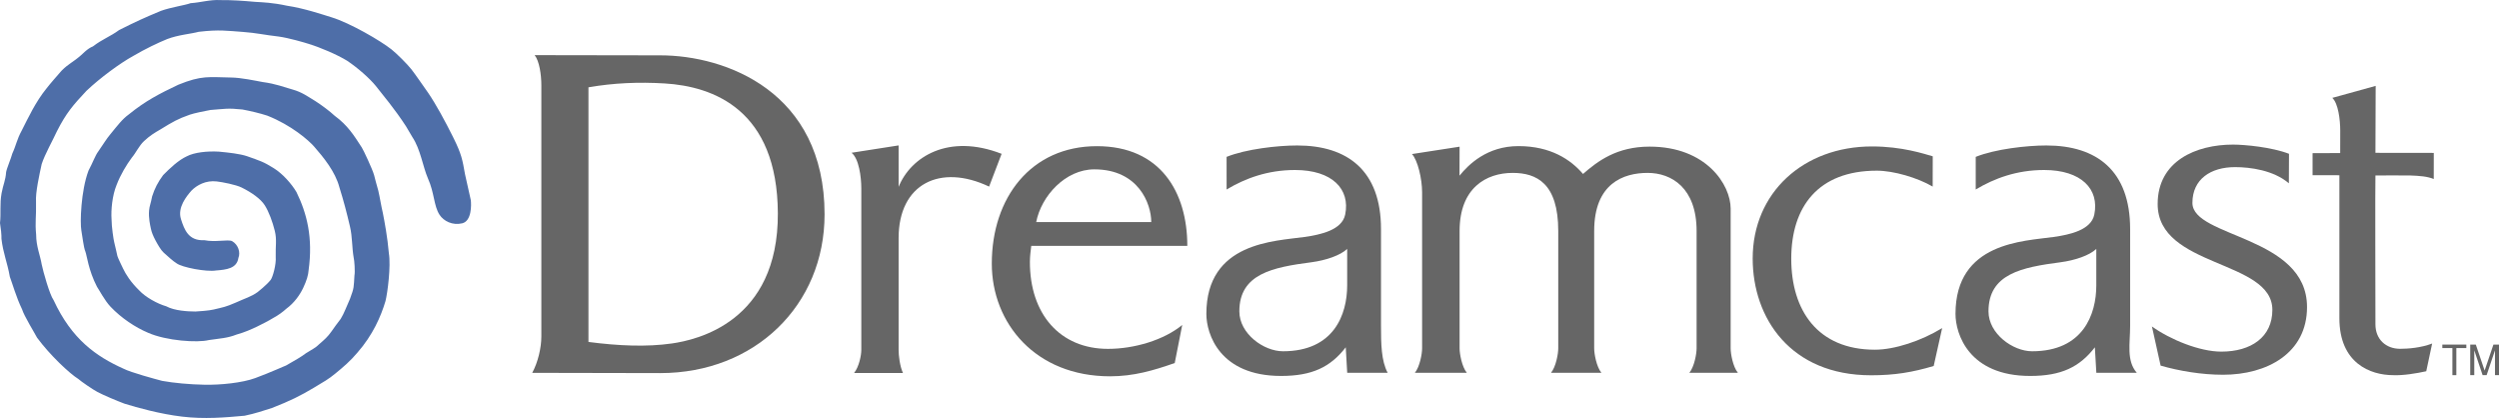
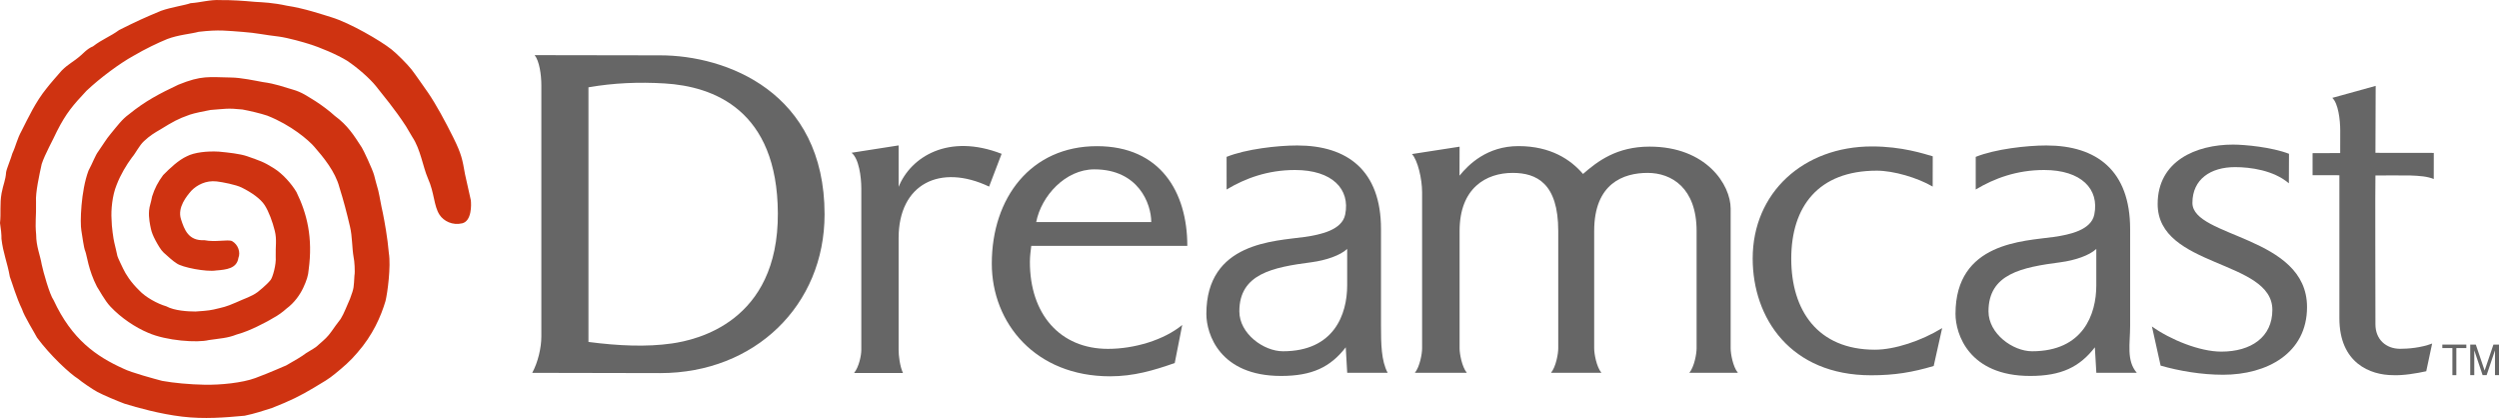
- <svg xmlns="http://www.w3.org/2000/svg" version="1.2" id="Layer_1" x="0px" y="0px" width="566.93px" height="94.787px" viewBox="0 0 566.93 94.787" xml:space="preserve">
-   <defs id="defs29" />
-   <g id="g22">
-     <polygon fill="#666666" points="556.359,78.931 554.074,78.931 554.074,78.142 559.518,78.142 559.518,78.931 557.252,78.931    557.252,85.077 556.359,85.077  " id="polygon2" />
-     <polygon fill="#666666" points="563.211,85.077 561.318,79.442 561.318,85.077 560.404,85.077 560.404,78.142 561.668,78.142    563.668,84.038 565.666,78.142 566.93,78.142 566.93,85.077 566.02,85.077 566.02,79.442 564.125,85.077  " id="polygon4" />
-     <path fill="#666666" d="M122.813,19.344c0-2.409-0.458-5.529-1.522-6.841c6.973,0,22.039,0.046,28.497,0.046   c14.859,0,37.277,8.247,37.277,36.052c0,20.635-15.826,36.008-37.277,36.008c-4.705,0-22.67-0.058-29.044-0.058   c1.306-2.411,2.069-5.685,2.069-8.269V19.344L122.813,19.344z M133.5,77.543c6.858,0.892,13.189,1.165,18.917,0.347   c5.542-0.793,24.165-4.805,24.049-29.529c-0.109-23.431-14.581-28.788-25.731-29.443c-5.819-0.343-11.436-0.123-17.236,0.881   L133.5,77.543L133.5,77.543z" id="path6" />
-     <path fill="#666666" d="M193.187,34.642l10.676-1.667c0,2.186,0,8.596,0,9.4c2.738-6.767,11.259-12.205,23.366-7.493l-2.838,7.433   c-11.082-5.26-20.528-0.646-20.528,11.661V79.37c0,1.209,0.264,3.648,0.985,5.213h-11.089c1.12-1.381,1.64-4.004,1.64-5.213V42.74   C195.396,40.083,194.854,35.97,193.187,34.642L193.187,34.642z" id="path8" />
-     <path fill="#666666" d="M530.719,39.738c0,0.693,0,30.229,0,32.434c0,10.183,7.019,12.905,12.219,12.905   c2.197,0.107,5.313-0.406,7.488-0.889l1.338-6.285c-2.535,0.97-5.481,1.197-7.25,1.197c-3.26,0-5.617-2.164-5.617-5.549   c0-3.037-0.077-32.809,0-33.761h-0.034c0.432,0,7.196-0.024,7.879,0c2.217,0.078,3.92,0.213,5.387,0.803l0.008-5.919   c0,0-12.985-0.017-13.239-0.017l0.053-15.181l-9.838,2.719c1.356,1.269,1.797,4.982,1.797,7.431c0,0-0.008,4.536-0.008,5.083   c-0.441,0-5.438,0.025-6.265,0.025v5.001C525.51,39.735,530.719,39.738,530.719,39.738L530.719,39.738z" id="path10" />
-     <path fill="#666666" d="M488.193,74.036c4.229,3.021,10.866,5.703,15.733,5.703c6.752,0,11.588-3.285,11.588-9.469   c0-11.414-26.022-9.522-26.022-24.004c0-9.792,8.756-13.476,17.1-13.476c2.683,0,8.806,0.582,12.697,2.088l-0.031,6.688   c-3.459-2.955-8.735-3.669-12.213-3.669c-5.521,0-9.668,2.74-9.668,8.112c0,7.887,26.002,7.43,26.002,23.621   c0,10.471-9.07,15.354-19.055,15.354c-4.865,0-9.939-0.862-14.16-2.071L488.193,74.036L488.193,74.036z" id="path12" />
-     <path fill="#666666" d="M331.107,39.839c0-0.592,0.021-5.895,0.021-6.574l-10.809,1.671c1.303,1.365,2.303,5.623,2.303,8.667   v35.414c0,1.209-0.519,4.143-1.641,5.521h11.784c-1.118-1.381-1.637-4.313-1.637-5.521V52.372c0-9.75,6.031-13.164,12.035-13.164   c5.434,0,10.344,2.352,10.344,13.164v26.646c0,1.209-0.52,4.142-1.637,5.521h11.428c-1.123-1.381-1.637-4.313-1.637-5.521V52.372   c0-10.811,6.678-13.164,12.123-13.164c5.43,0,11.111,3.411,11.111,13.164v26.646c0,1.209-0.515,4.142-1.642,5.521h11.008   c-1.127-1.381-1.639-4.313-1.639-5.521V47.312c0-5.404-5.516-14.063-18.391-14.063c-7.492,0-11.818,3.333-15.103,6.2   c-2.793-3.26-7.34-6.317-14.647-6.317C337.365,33.129,333.162,37.302,331.107,39.839L331.107,39.839z" id="path14" />
-     <path fill="#666666" d="M305.621,56.453c-1.543,1.453-4.773,2.579-8.107,3.019c-8.762,1.147-16.352,2.604-16.352,11.137   c0,5.063,5.52,9.048,9.891,9.048c11.578,0,14.57-8.353,14.57-14.935v-8.269H305.621L305.621,56.453z M278.269,35.57   c4.419-1.771,11.549-2.583,16.021-2.583c11.42,0,19.008,5.705,19.008,18.95v21.972c0,4.069,0.062,7.924,1.512,10.631h-9.178   l-0.332-5.78c-3.473,4.487-7.627,6.495-14.676,6.495c-13.91,0-16.946-9.503-16.946-14.069c0-16.297,15.512-16.485,22.249-17.447   c3.728-0.526,8.521-1.58,9.244-5.074c1.188-5.78-2.942-10.114-11.385-10.114c-6.197,0-11.273,1.885-15.514,4.422L278.269,35.57   L278.269,35.57z M475.572,56.453c-1.541,1.453-4.773,2.579-8.109,3.019c-8.76,1.147-16.348,2.604-16.348,11.137   c0,5.063,5.516,9.048,9.887,9.048c11.576,0,14.57-8.353,14.57-14.935V56.453L475.572,56.453z M448.223,35.57   c4.418-1.771,11.556-2.583,16.023-2.583c11.414,0,19.002,5.705,19.002,18.95v21.972c0,4.069-0.887,7.841,1.508,10.631h-9.176   l-0.334-5.78c-3.478,4.487-7.625,6.495-14.674,6.495c-13.902,0-16.943-9.503-16.943-14.069c0-16.297,15.512-16.485,22.246-17.447   c3.729-0.526,8.527-1.58,9.242-5.074c1.19-5.78-2.941-10.114-11.385-10.114c-6.195,0-11.271,1.885-15.513,4.422v-7.4L448.223,35.57   L448.223,35.57z" id="path16" />
-     <path fill="#666666" d="M438.451,42.308c-3.443-2.012-8.879-3.605-12.67-3.605c-13.312,0-19.412,8.185-19.412,19.976   c0,11.68,5.965,20.625,18.983,20.625c4.462,0,10.535-2.006,15.25-4.902l-1.918,8.593c-4.799,1.428-8.842,2.108-14.194,2.108   c-18.295,0-26.871-12.977-26.871-26.479c0-14.921,11.504-25.417,27.072-25.417c6.805,0,11.771,1.668,13.776,2.238L438.451,42.308   L438.451,42.308z" id="path18" />
-     <path fill="#666666" d="M233.646,59.304c0.008-1.234,0.172-2.41,0.31-3.55h35.401c0-12.169-6.087-22.608-20.505-22.608   c-14.965,0-23.85,11.703-23.85,26.63c0,13.498,9.891,25.56,26.832,25.56c5.356,0,9.834-1.319,14.669-3.012l1.701-8.63   c-4.135,3.404-10.817,5.418-16.849,5.418C240.514,79.112,233.599,71.263,233.646,59.304L233.646,59.304z M235.077,50.356   c1.149-5.92,6.628-11.952,13.184-11.952c10.018,0,12.917,7.817,12.917,11.952C261.176,50.356,235.077,50.375,235.077,50.356   L235.077,50.356z" id="path20" />
+ <svg xmlns="http://www.w3.org/2000/svg" version="1.2" baseProfile="tiny" id="Layer_1" x="0px" y="0px" width="566.93px" height="94.787px" viewBox="0 0 566.93 94.787" xml:space="preserve">
+   <g>
+     <polygon fill="#666666" points="556.359,78.931 554.074,78.931 554.074,78.142 559.518,78.142 559.518,78.931 557.252,78.931    557.252,85.077 556.359,85.077  " />
+     <polygon fill="#666666" points="563.211,85.077 561.318,79.442 561.318,85.077 560.404,85.077 560.404,78.142 561.668,78.142    563.668,84.038 565.666,78.142 566.93,78.142 566.93,85.077 566.02,85.077 566.02,79.442 564.125,85.077  " />
+     <path fill="#666666" d="M122.813,19.344c0-2.409-0.458-5.529-1.522-6.841c6.973,0,22.039,0.046,28.497,0.046   c14.859,0,37.277,8.247,37.277,36.052c0,20.635-15.826,36.008-37.277,36.008c-4.705,0-22.67-0.058-29.044-0.058   c1.306-2.411,2.069-5.685,2.069-8.269V19.344L122.813,19.344z M133.5,77.543c6.858,0.892,13.189,1.165,18.917,0.347   c5.542-0.793,24.165-4.805,24.049-29.529c-0.109-23.431-14.581-28.788-25.731-29.443c-5.819-0.343-11.436-0.123-17.236,0.881   L133.5,77.543L133.5,77.543z" />
+     <path fill="#666666" d="M193.187,34.642l10.676-1.667c0,2.186,0,8.596,0,9.4c2.738-6.767,11.259-12.205,23.366-7.493l-2.838,7.433   c-11.082-5.26-20.528-0.646-20.528,11.661V79.37c0,1.209,0.264,3.648,0.985,5.213h-11.089c1.12-1.381,1.64-4.004,1.64-5.213V42.74   C195.396,40.083,194.854,35.97,193.187,34.642L193.187,34.642z" />
+     <path fill="#666666" d="M530.719,39.738c0,0.693,0,30.229,0,32.434c0,10.183,7.019,12.905,12.219,12.905   c2.197,0.107,5.313-0.406,7.488-0.889l1.338-6.285c-2.535,0.97-5.481,1.197-7.25,1.197c-3.26,0-5.617-2.164-5.617-5.549   c0-3.037-0.077-32.809,0-33.761h-0.034c0.432,0,7.196-0.024,7.879,0c2.217,0.078,3.92,0.213,5.387,0.803l0.008-5.919   c0,0-12.985-0.017-13.239-0.017l0.053-15.181l-9.838,2.719c1.356,1.269,1.797,4.982,1.797,7.431c0,0-0.008,4.536-0.008,5.083   c-0.441,0-5.438,0.025-6.265,0.025v5.001C525.51,39.735,530.719,39.738,530.719,39.738L530.719,39.738z" />
+     <path fill="#666666" d="M488.193,74.036c4.229,3.021,10.866,5.703,15.733,5.703c6.752,0,11.588-3.285,11.588-9.469   c0-11.414-26.022-9.522-26.022-24.004c0-9.792,8.756-13.476,17.1-13.476c2.683,0,8.806,0.582,12.697,2.088l-0.031,6.688   c-3.459-2.955-8.735-3.669-12.213-3.669c-5.521,0-9.668,2.74-9.668,8.112c0,7.887,26.002,7.43,26.002,23.621   c0,10.471-9.07,15.354-19.055,15.354c-4.865,0-9.939-0.862-14.16-2.071L488.193,74.036L488.193,74.036z" />
+     <path fill="#666666" d="M331.107,39.839c0-0.592,0.021-5.895,0.021-6.574l-10.809,1.671c1.303,1.365,2.303,5.623,2.303,8.667   v35.414c0,1.209-0.519,4.143-1.641,5.521h11.784c-1.118-1.381-1.637-4.313-1.637-5.521V52.372c0-9.75,6.031-13.164,12.035-13.164   c5.434,0,10.344,2.352,10.344,13.164v26.646c0,1.209-0.52,4.142-1.637,5.521h11.428c-1.123-1.381-1.637-4.313-1.637-5.521V52.372   c0-10.811,6.678-13.164,12.123-13.164c5.43,0,11.111,3.411,11.111,13.164v26.646c0,1.209-0.515,4.142-1.642,5.521h11.008   c-1.127-1.381-1.639-4.313-1.639-5.521V47.312c0-5.404-5.516-14.063-18.391-14.063c-7.492,0-11.818,3.333-15.103,6.2   c-2.793-3.26-7.34-6.317-14.647-6.317C337.365,33.129,333.162,37.302,331.107,39.839L331.107,39.839z" />
+     <path fill="#666666" d="M305.621,56.453c-1.543,1.453-4.773,2.579-8.107,3.019c-8.762,1.147-16.352,2.604-16.352,11.137   c0,5.063,5.52,9.048,9.891,9.048c11.578,0,14.57-8.353,14.57-14.935v-8.269H305.621L305.621,56.453z M278.269,35.57   c4.419-1.771,11.549-2.583,16.021-2.583c11.42,0,19.008,5.705,19.008,18.95v21.972c0,4.069,0.062,7.924,1.512,10.631h-9.178   l-0.332-5.78c-3.473,4.487-7.627,6.495-14.676,6.495c-13.91,0-16.946-9.503-16.946-14.069c0-16.297,15.512-16.485,22.249-17.447   c3.728-0.526,8.521-1.58,9.244-5.074c1.188-5.78-2.942-10.114-11.385-10.114c-6.197,0-11.273,1.885-15.514,4.422L278.269,35.57   L278.269,35.57z M475.572,56.453c-1.541,1.453-4.773,2.579-8.109,3.019c-8.76,1.147-16.348,2.604-16.348,11.137   c0,5.063,5.516,9.048,9.887,9.048c11.576,0,14.57-8.353,14.57-14.935V56.453L475.572,56.453z M448.223,35.57   c4.418-1.771,11.556-2.583,16.023-2.583c11.414,0,19.002,5.705,19.002,18.95v21.972c0,4.069-0.887,7.841,1.508,10.631h-9.176   l-0.334-5.78c-3.478,4.487-7.625,6.495-14.674,6.495c-13.902,0-16.943-9.503-16.943-14.069c0-16.297,15.512-16.485,22.246-17.447   c3.729-0.526,8.527-1.58,9.242-5.074c1.19-5.78-2.941-10.114-11.385-10.114c-6.195,0-11.271,1.885-15.513,4.422v-7.4L448.223,35.57   L448.223,35.57z" />
+     <path fill="#666666" d="M438.451,42.308c-3.443-2.012-8.879-3.605-12.67-3.605c-13.312,0-19.412,8.185-19.412,19.976   c0,11.68,5.965,20.625,18.983,20.625c4.462,0,10.535-2.006,15.25-4.902l-1.918,8.593c-4.799,1.428-8.842,2.108-14.194,2.108   c-18.295,0-26.871-12.977-26.871-26.479c0-14.921,11.504-25.417,27.072-25.417c6.805,0,11.771,1.668,13.776,2.238L438.451,42.308   L438.451,42.308z" />
+     <path fill="#666666" d="M233.646,59.304c0.008-1.234,0.172-2.41,0.31-3.55h35.401c0-12.169-6.087-22.608-20.505-22.608   c-14.965,0-23.85,11.703-23.85,26.63c0,13.498,9.891,25.56,26.832,25.56c5.356,0,9.834-1.319,14.669-3.012l1.701-8.63   c-4.135,3.404-10.817,5.418-16.849,5.418C240.514,79.112,233.599,71.263,233.646,59.304L233.646,59.304z M235.077,50.356   c1.149-5.92,6.628-11.952,13.184-11.952c10.018,0,12.917,7.817,12.917,11.952C261.176,50.356,235.077,50.375,235.077,50.356   L235.077,50.356z" />
  </g>
-   <path fill="#CF3311" d="M65.058,1.288c3.969,0.596,8.026,1.984,10.141,2.63C79.46,5.22,86.376,9.269,88.82,11.209  c1.157,0.918,3.585,3.323,4.528,4.533c0.917,1.179,2.667,3.733,3.783,5.308c1.781,2.597,3.874,6.466,5.648,10.025  c1.984,3.978,2.12,5.13,2.721,8.455l1.311,5.862c0.123,1.014,0.227,4.731-1.957,5.251c-2.181,0.521-4.199-0.483-5.15-1.955  c-1.316-2.036-1.133-4.926-2.623-8.234c-1.161-2.674-1.666-6.561-3.521-9.355l-1.453-2.458c-2.573-3.96-5.253-7.103-6.851-9.153  c-1.411-1.723-4.04-4.064-6.531-5.729c-2.306-1.398-6.032-2.993-8.719-3.813c-0.856-0.279-4.524-1.357-6.8-1.66  c-3.093-0.347-5.126-0.836-8.063-1.043c-3.63-0.256-5.367-0.578-10.074-0.028c-1.783,0.484-4.605,0.676-7.147,1.647  c-2.053,0.837-4.906,2.189-7.703,3.832c-3.012,1.651-7.578,5.026-10.609,7.907c-3.054,3.263-4.582,5.014-6.687,9.15  c-0.931,2.046-2.736,5.213-3.464,7.447c-0.497,2.269-1.443,6.5-1.286,8.556c0.073,3.681-0.25,4.44,0.027,7.45  c0.01,2.71,0.899,4.588,1.27,6.806c0.315,1.53,1.787,6.828,2.694,8.062c4.129,8.9,9.675,12.755,15.856,15.537  c1.742,0.888,7.191,2.346,8.767,2.763c2.69,0.485,6.227,0.81,9.633,0.875c3.583,0.069,8.522-0.414,11.517-1.519  c3.244-1.193,6.997-2.891,6.953-2.84c1.504-0.832,3.802-2.187,4.516-2.781c1.383-0.885,2.217-1.228,3.034-2.08  c1.184-1.033,1.898-1.629,2.794-2.91c0.497-0.721,1.292-1.827,2.059-2.805c0.83-1.36,1.307-2.793,2.116-4.564  c0.968-2.623,0.818-2.496,1.003-5.277c0.175-0.807-0.02-3.519-0.164-3.979c-0.437-2.502-0.283-4.709-0.856-7.139  c-0.771-3.287-1.417-5.747-2.402-8.899c-0.929-3.549-3.656-6.838-5.702-9.188c-1.268-1.457-5.201-4.895-10.658-7.043  c-1.538-0.517-4.05-1.103-5.647-1.395c-3.41-0.356-3.965-0.127-7.229,0.111c-1.124,0.196-3.731,0.729-4.692,1.066  c-2.804,0.985-3.835,1.611-6.702,3.366c-1.334,0.775-2.34,1.368-3.705,2.646c-1.089,1.008-1.868,2.72-2.748,3.725  c-1.209,1.644-2.554,3.836-3.456,6.201c-0.978,2.353-1.293,5.664-1.143,7.795c0,1.621,0.441,4.598,0.616,5.246  c0.176,0.65,0.616,2.67,0.71,3.076c0.097,0.405,1.145,2.541,1.292,2.853c0.593,1.261,1.726,3.069,3.633,4.919  c1.411,1.54,4.133,3.05,6.174,3.635c1.828,1.006,4.912,1.174,6.62,1.178c0.839-0.053,2.984-0.184,4.103-0.451  c2.271-0.545,2.688-0.56,5.028-1.575c2.1-0.974,3.523-1.325,4.986-2.403c0,0,2.007-1.572,2.919-2.724  c0.481-0.604,1.306-3.5,1.161-5.293c-0.069-2.453,0.289-3.845-0.214-5.863c-0.5-2.019-1.354-4.358-2.281-5.8  c-0.939-1.46-2.956-2.882-5.251-4.017c-1.288-0.636-4.333-1.224-5.627-1.376c-2.453-0.292-4.506,0.823-5.753,2.097  c-1.082,1.236-3.22,3.803-2.369,6.457c0.771,2.4,1.703,4.959,5.304,4.77c2.473,0.516,5.33-0.229,6.283,0.207  c1.413,0.803,1.955,2.573,1.443,3.811c-0.359,2.383-2.643,2.668-5.076,2.852c-2.18,0.365-7.715-0.702-8.93-1.613  c-0.816-0.484-2.067-1.647-2.946-2.435c-0.633-0.568-1.346-1.828-1.837-2.734c-0.598-1.114-0.903-1.933-1.057-2.657  c-0.185-0.86-0.562-2.506-0.419-4.149c0.099-1.108,0.394-1.582,0.688-3.203c0.589-1.84,1.32-3.239,2.498-4.834  c1.532-1.556,3.479-3.408,5.38-4.269c1.676-0.886,4.613-1.211,7.268-1.056c2.156,0.206,4.702,0.469,6.389,1.033  c2.884,1.03,3.708,1.236,6.077,2.73c1.999,1.237,4.012,3.516,5.136,5.402c2.39,4.89,3.76,10.328,2.764,17.653  c-0.081,1.236-0.466,2.443-1.237,4.084c-0.714,1.511-1.96,3.35-3.838,4.732c-0.754,0.699-1.946,1.561-2.915,2.063  c-1.375,0.834-2.299,1.269-3.733,1.989c-1.26,0.594-2.73,1.27-4.646,1.802c-2.076,0.821-3.67,0.854-6.281,1.243  c-2.568,0.646-9.602,0.187-13.792-1.662c-2.857-1.203-6.064-3.321-8.505-5.904c-1.354-1.422-2.681-3.996-3.069-4.523  c-1.94-3.729-2.319-7.233-2.631-7.973c-0.422-1-0.631-3.244-0.916-4.779c-0.319-1.724-0.122-8.941,1.617-13.573  c0.981-1.845,1.555-3.49,2.217-4.353c1.193-1.696,1.769-2.755,2.782-3.957c1.528-1.852,2.64-3.364,4.127-4.431  c3.793-3.083,6.959-4.711,11.245-6.746c5.324-2.168,6.923-1.72,11.964-1.639c2.267,0.02,5.566,0.733,7.189,1.027  c3.012,0.401,4.738,1.127,6.773,1.695c2.178,0.608,3.436,1.58,5.226,2.659c1.47,0.949,3.202,2.251,4.345,3.308  c2.927,2.146,4.337,4.401,6.131,7.171c0.327,0.464,2.455,5.002,2.794,6.266c0.158,0.633,0.638,2.449,0.949,3.511  c0.396,1.685,0.591,3.176,1.036,5.078c0.396,1.957,1.072,5.652,1.364,9.107c0.495,2.965-0.296,9.016-0.76,10.871  c-1.035,3.463-2.85,7.69-6.428,11.762c-1.519,1.804-3.135,3.199-5.003,4.717c-1.427,1.189-2.653,1.886-4.861,3.202  c-2.996,1.788-5.276,2.931-9.477,4.573c-1.71,0.549-3.866,1.271-6.188,1.75C51,94.683,46.376,95.08,41.33,94.481  c-5.047-0.602-10.102-2.023-13.089-2.939c-1.649-0.618-4.841-1.955-6.178-2.68c-0.872-0.44-3.793-2.438-4.288-2.918  c-2-1.237-6.479-5.449-9.371-9.375c-0.633-1.217-2.911-4.854-3.406-6.448c-1.313-2.697-2.229-5.96-2.766-7.354  c-0.568-3.254-1.528-5.348-1.902-8.611c0.042-0.768-0.154-2.577-0.33-3.578c0.254-2.235-0.086-4.339,0.358-6.773  c0.39-2.053,0.904-2.91,1.028-4.766c0.121-0.794,1.141-3.182,1.415-4.245c0.826-1.75,1.03-3.191,2.107-5.147  c1.549-3.048,3.172-6.554,5.662-9.617c0.712-0.95,2.729-3.228,3.416-4.017c1.625-1.625,2.578-1.881,4.421-3.51  c0.19-0.12,1.409-1.508,2.685-1.985c2.111-1.632,3.937-2.23,5.948-3.715c4.029-2.008,5.497-2.686,9.497-4.351  c2.313-0.825,5.534-1.28,6.694-1.73c2.209-0.137,4.451-0.841,6.773-0.702c2.607-0.024,5.234,0.162,7.855,0.4  C59.625,0.522,61.931,0.608,65.058,1.288L65.058,1.288z" id="path24" style="fill:#4365a2;fill-opacity:0.941" />
+   <path fill="#CF3311" d="M65.058,1.288c3.969,0.596,8.026,1.984,10.141,2.63C79.46,5.22,86.376,9.269,88.82,11.209  c1.157,0.918,3.585,3.323,4.528,4.533c0.917,1.179,2.667,3.733,3.783,5.308c1.781,2.597,3.874,6.466,5.648,10.025  c1.984,3.978,2.12,5.13,2.721,8.455l1.311,5.862c0.123,1.014,0.227,4.731-1.957,5.251c-2.181,0.521-4.199-0.483-5.15-1.955  c-1.316-2.036-1.133-4.926-2.623-8.234c-1.161-2.674-1.666-6.561-3.521-9.355l-1.453-2.458c-2.573-3.96-5.253-7.103-6.851-9.153  c-1.411-1.723-4.04-4.064-6.531-5.729c-2.306-1.398-6.032-2.993-8.719-3.813c-0.856-0.279-4.524-1.357-6.8-1.66  c-3.093-0.347-5.126-0.836-8.063-1.043c-3.63-0.256-5.367-0.578-10.074-0.028c-1.783,0.484-4.605,0.676-7.147,1.647  c-2.053,0.837-4.906,2.189-7.703,3.832c-3.012,1.651-7.578,5.026-10.609,7.907c-3.054,3.263-4.582,5.014-6.687,9.15  c-0.931,2.046-2.736,5.213-3.464,7.447c-0.497,2.269-1.443,6.5-1.286,8.556c0.073,3.681-0.25,4.44,0.027,7.45  c0.01,2.71,0.899,4.588,1.27,6.806c0.315,1.53,1.787,6.828,2.694,8.062c4.129,8.9,9.675,12.755,15.856,15.537  c1.742,0.888,7.191,2.346,8.767,2.763c2.69,0.485,6.227,0.81,9.633,0.875c3.583,0.069,8.522-0.414,11.517-1.519  c3.244-1.193,6.997-2.891,6.953-2.84c1.504-0.832,3.802-2.187,4.516-2.781c1.383-0.885,2.217-1.228,3.034-2.08  c1.184-1.033,1.898-1.629,2.794-2.91c0.497-0.721,1.292-1.827,2.059-2.805c0.83-1.36,1.307-2.793,2.116-4.564  c0.968-2.623,0.818-2.496,1.003-5.277c0.175-0.807-0.02-3.519-0.164-3.979c-0.437-2.502-0.283-4.709-0.856-7.139  c-0.771-3.287-1.417-5.747-2.402-8.899c-0.929-3.549-3.656-6.838-5.702-9.188c-1.268-1.457-5.201-4.895-10.658-7.043  c-1.538-0.517-4.05-1.103-5.647-1.395c-3.41-0.356-3.965-0.127-7.229,0.111c-1.124,0.196-3.731,0.729-4.692,1.066  c-2.804,0.985-3.835,1.611-6.702,3.366c-1.334,0.775-2.34,1.368-3.705,2.646c-1.089,1.008-1.868,2.72-2.748,3.725  c-1.209,1.644-2.554,3.836-3.456,6.201c-0.978,2.353-1.293,5.664-1.143,7.795c0,1.621,0.441,4.598,0.616,5.246  c0.176,0.65,0.616,2.67,0.71,3.076c0.097,0.405,1.145,2.541,1.292,2.853c0.593,1.261,1.726,3.069,3.633,4.919  c1.411,1.54,4.133,3.05,6.174,3.635c1.828,1.006,4.912,1.174,6.62,1.178c0.839-0.053,2.984-0.184,4.103-0.451  c2.271-0.545,2.688-0.56,5.028-1.575c2.1-0.974,3.523-1.325,4.986-2.403c0,0,2.007-1.572,2.919-2.724  c0.481-0.604,1.306-3.5,1.161-5.293c-0.069-2.453,0.289-3.845-0.214-5.863c-0.5-2.019-1.354-4.358-2.281-5.8  c-0.939-1.46-2.956-2.882-5.251-4.017c-1.288-0.636-4.333-1.224-5.627-1.376c-2.453-0.292-4.506,0.823-5.753,2.097  c-1.082,1.236-3.22,3.803-2.369,6.457c0.771,2.4,1.703,4.959,5.304,4.77c2.473,0.516,5.33-0.229,6.283,0.207  c1.413,0.803,1.955,2.573,1.443,3.811c-0.359,2.383-2.643,2.668-5.076,2.852c-2.18,0.365-7.715-0.702-8.93-1.613  c-0.816-0.484-2.067-1.647-2.946-2.435c-0.633-0.568-1.346-1.828-1.837-2.734c-0.598-1.114-0.903-1.933-1.057-2.657  c-0.185-0.86-0.562-2.506-0.419-4.149c0.099-1.108,0.394-1.582,0.688-3.203c0.589-1.84,1.32-3.239,2.498-4.834  c1.532-1.556,3.479-3.408,5.38-4.269c1.676-0.886,4.613-1.211,7.268-1.056c2.156,0.206,4.702,0.469,6.389,1.033  c2.884,1.03,3.708,1.236,6.077,2.73c1.999,1.237,4.012,3.516,5.136,5.402c2.39,4.89,3.76,10.328,2.764,17.653  c-0.081,1.236-0.466,2.443-1.237,4.084c-0.714,1.511-1.96,3.35-3.838,4.732c-0.754,0.699-1.946,1.561-2.915,2.063  c-1.375,0.834-2.299,1.269-3.733,1.989c-1.26,0.594-2.73,1.27-4.646,1.802c-2.076,0.821-3.67,0.854-6.281,1.243  c-2.568,0.646-9.602,0.187-13.792-1.662c-2.857-1.203-6.064-3.321-8.505-5.904c-1.354-1.422-2.681-3.996-3.069-4.523  c-1.94-3.729-2.319-7.233-2.631-7.973c-0.422-1-0.631-3.244-0.916-4.779c-0.319-1.724-0.122-8.941,1.617-13.573  c0.981-1.845,1.555-3.49,2.217-4.353c1.193-1.696,1.769-2.755,2.782-3.957c1.528-1.852,2.64-3.364,4.127-4.431  c3.793-3.083,6.959-4.711,11.245-6.746c5.324-2.168,6.923-1.72,11.964-1.639c2.267,0.02,5.566,0.733,7.189,1.027  c3.012,0.401,4.738,1.127,6.773,1.695c2.178,0.608,3.436,1.58,5.226,2.659c1.47,0.949,3.202,2.251,4.345,3.308  c2.927,2.146,4.337,4.401,6.131,7.171c0.327,0.464,2.455,5.002,2.794,6.266c0.158,0.633,0.638,2.449,0.949,3.511  c0.396,1.685,0.591,3.176,1.036,5.078c0.396,1.957,1.072,5.652,1.364,9.107c0.495,2.965-0.296,9.016-0.76,10.871  c-1.035,3.463-2.85,7.69-6.428,11.762c-1.519,1.804-3.135,3.199-5.003,4.717c-1.427,1.189-2.653,1.886-4.861,3.202  c-2.996,1.788-5.276,2.931-9.477,4.573c-1.71,0.549-3.866,1.271-6.188,1.75C51,94.683,46.376,95.08,41.33,94.481  c-5.047-0.602-10.102-2.023-13.089-2.939c-1.649-0.618-4.841-1.955-6.178-2.68c-0.872-0.44-3.793-2.438-4.288-2.918  c-2-1.237-6.479-5.449-9.371-9.375c-0.633-1.217-2.911-4.854-3.406-6.448c-1.313-2.697-2.229-5.96-2.766-7.354  c-0.568-3.254-1.528-5.348-1.902-8.611c0.042-0.768-0.154-2.577-0.33-3.578c0.254-2.235-0.086-4.339,0.358-6.773  c0.39-2.053,0.904-2.91,1.028-4.766c0.121-0.794,1.141-3.182,1.415-4.245c0.826-1.75,1.03-3.191,2.107-5.147  c1.549-3.048,3.172-6.554,5.662-9.617c0.712-0.95,2.729-3.228,3.416-4.017c1.625-1.625,2.578-1.881,4.421-3.51  c0.19-0.12,1.409-1.508,2.685-1.985c2.111-1.632,3.937-2.23,5.948-3.715c4.029-2.008,5.497-2.686,9.497-4.351  c2.313-0.825,5.534-1.28,6.694-1.73c2.209-0.137,4.451-0.841,6.773-0.702c2.607-0.024,5.234,0.162,7.855,0.4  C59.625,0.522,61.931,0.608,65.058,1.288L65.058,1.288z" />
</svg>
